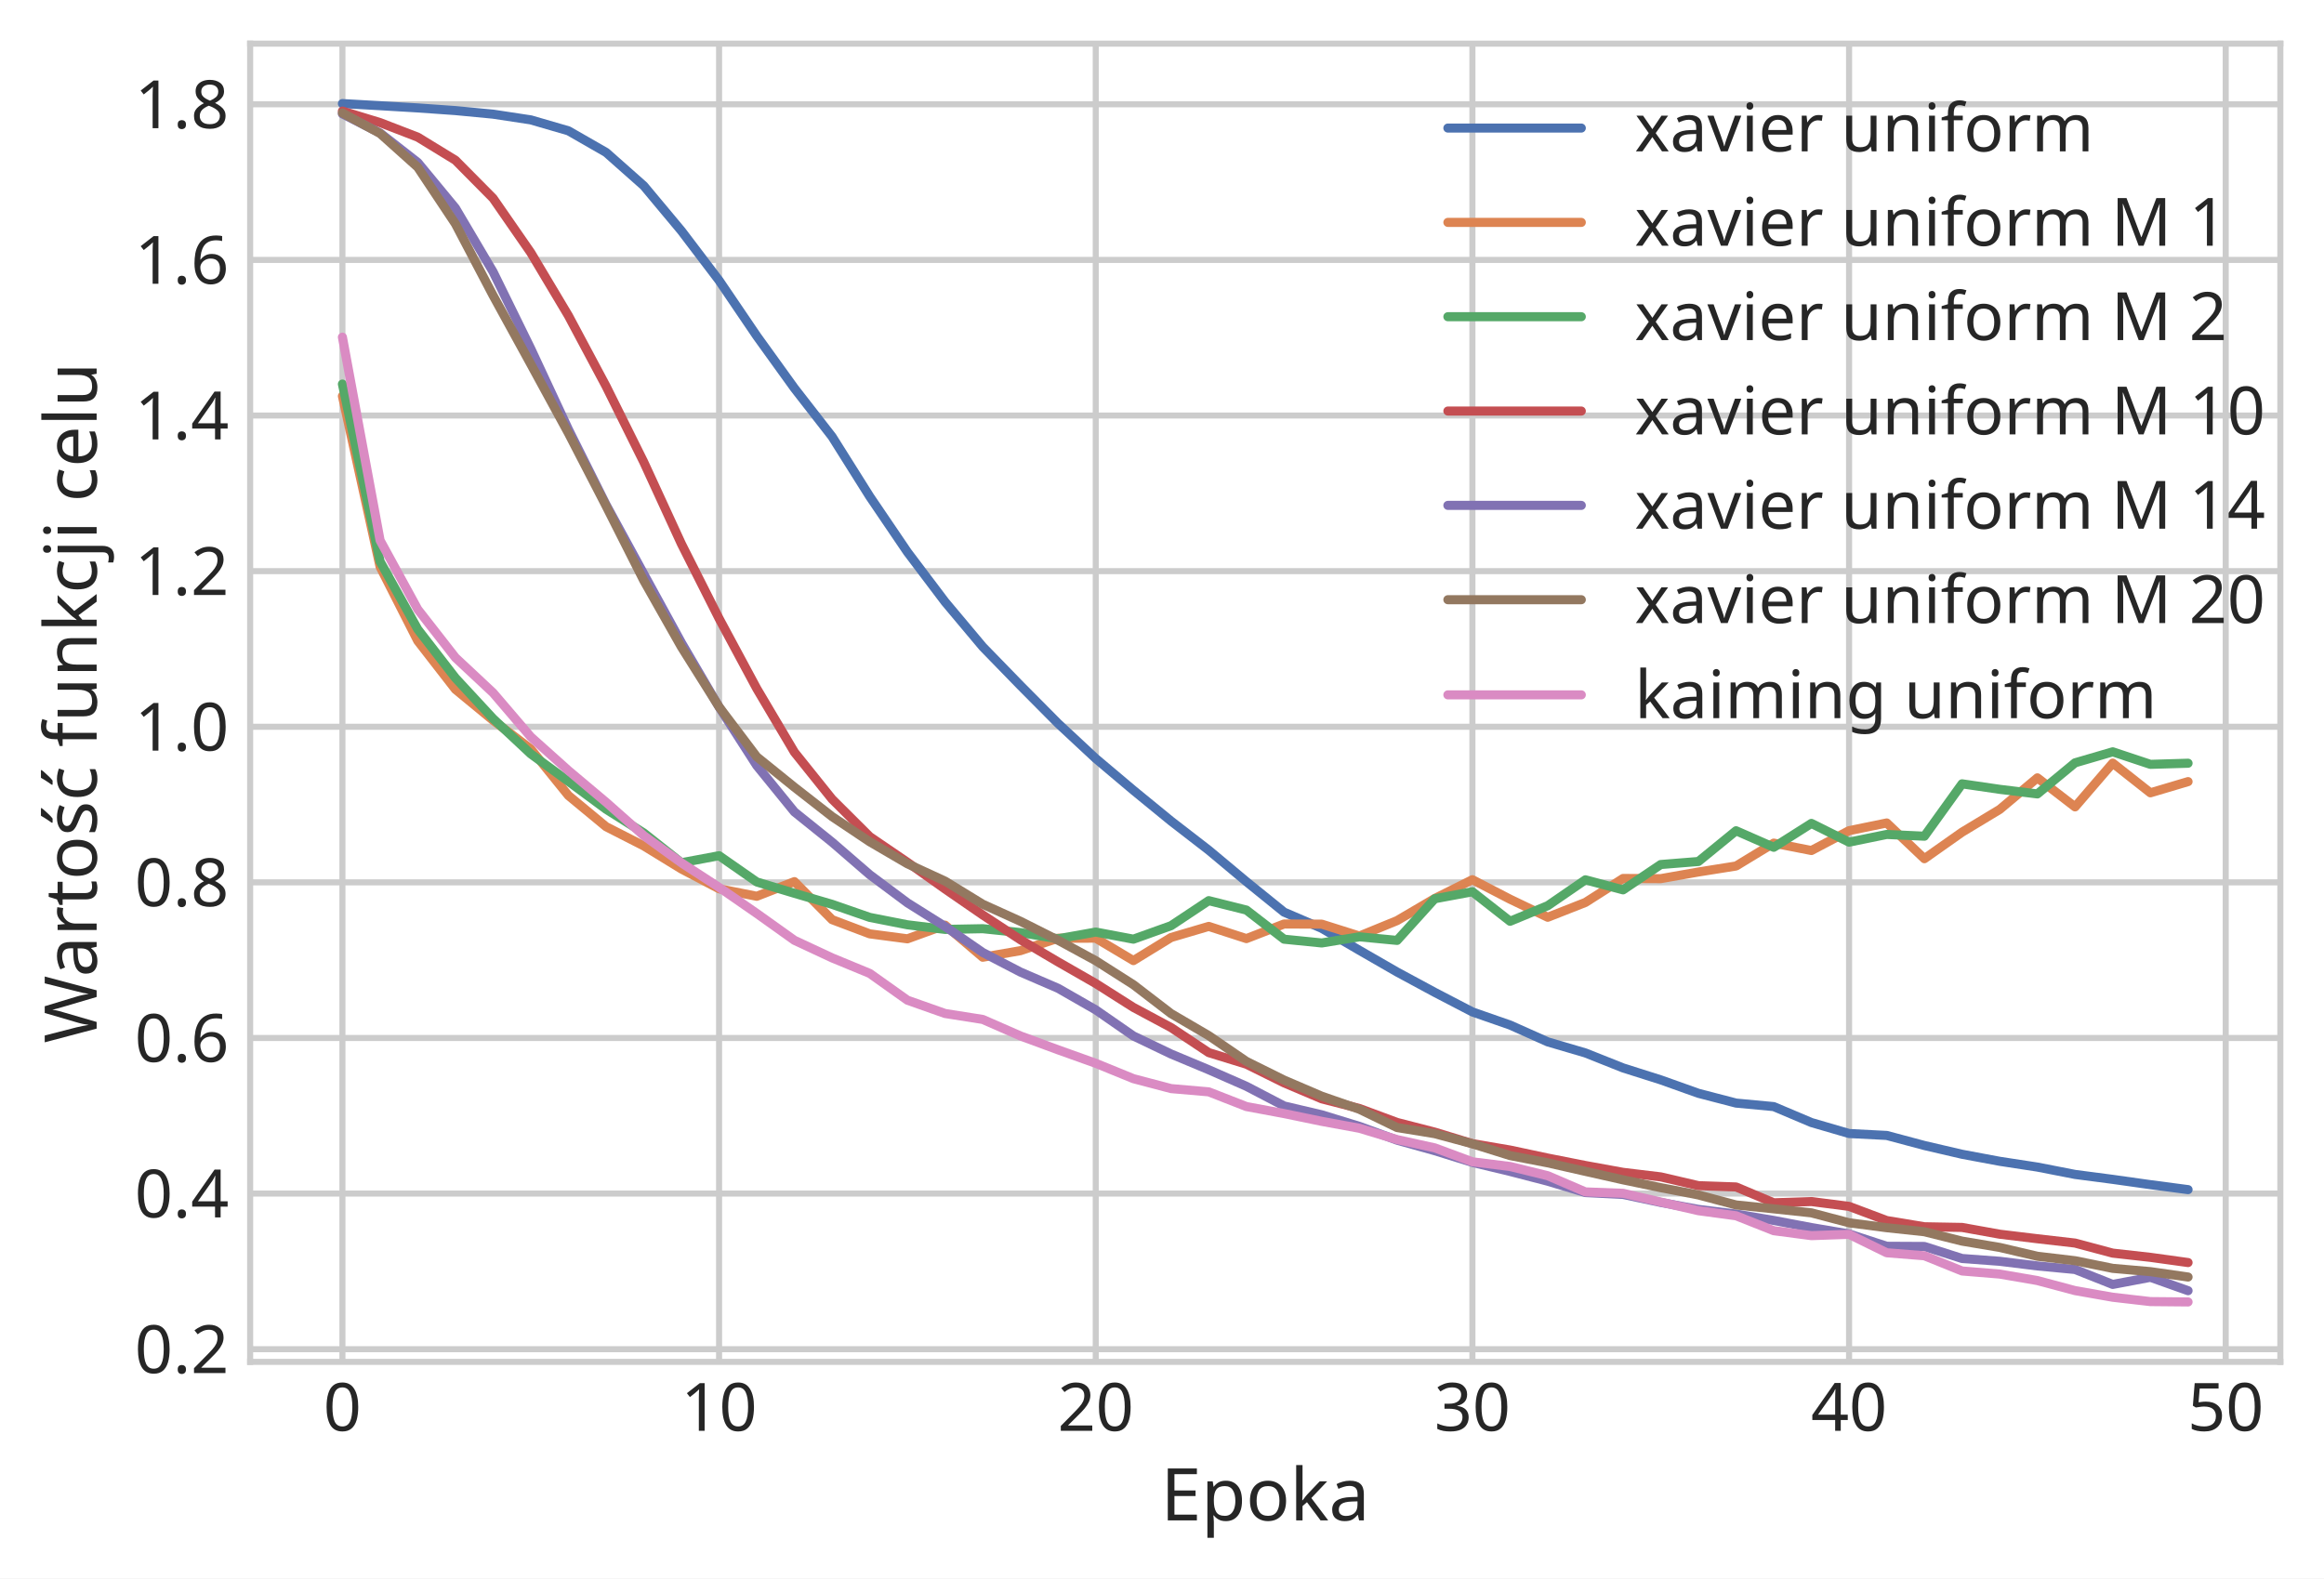
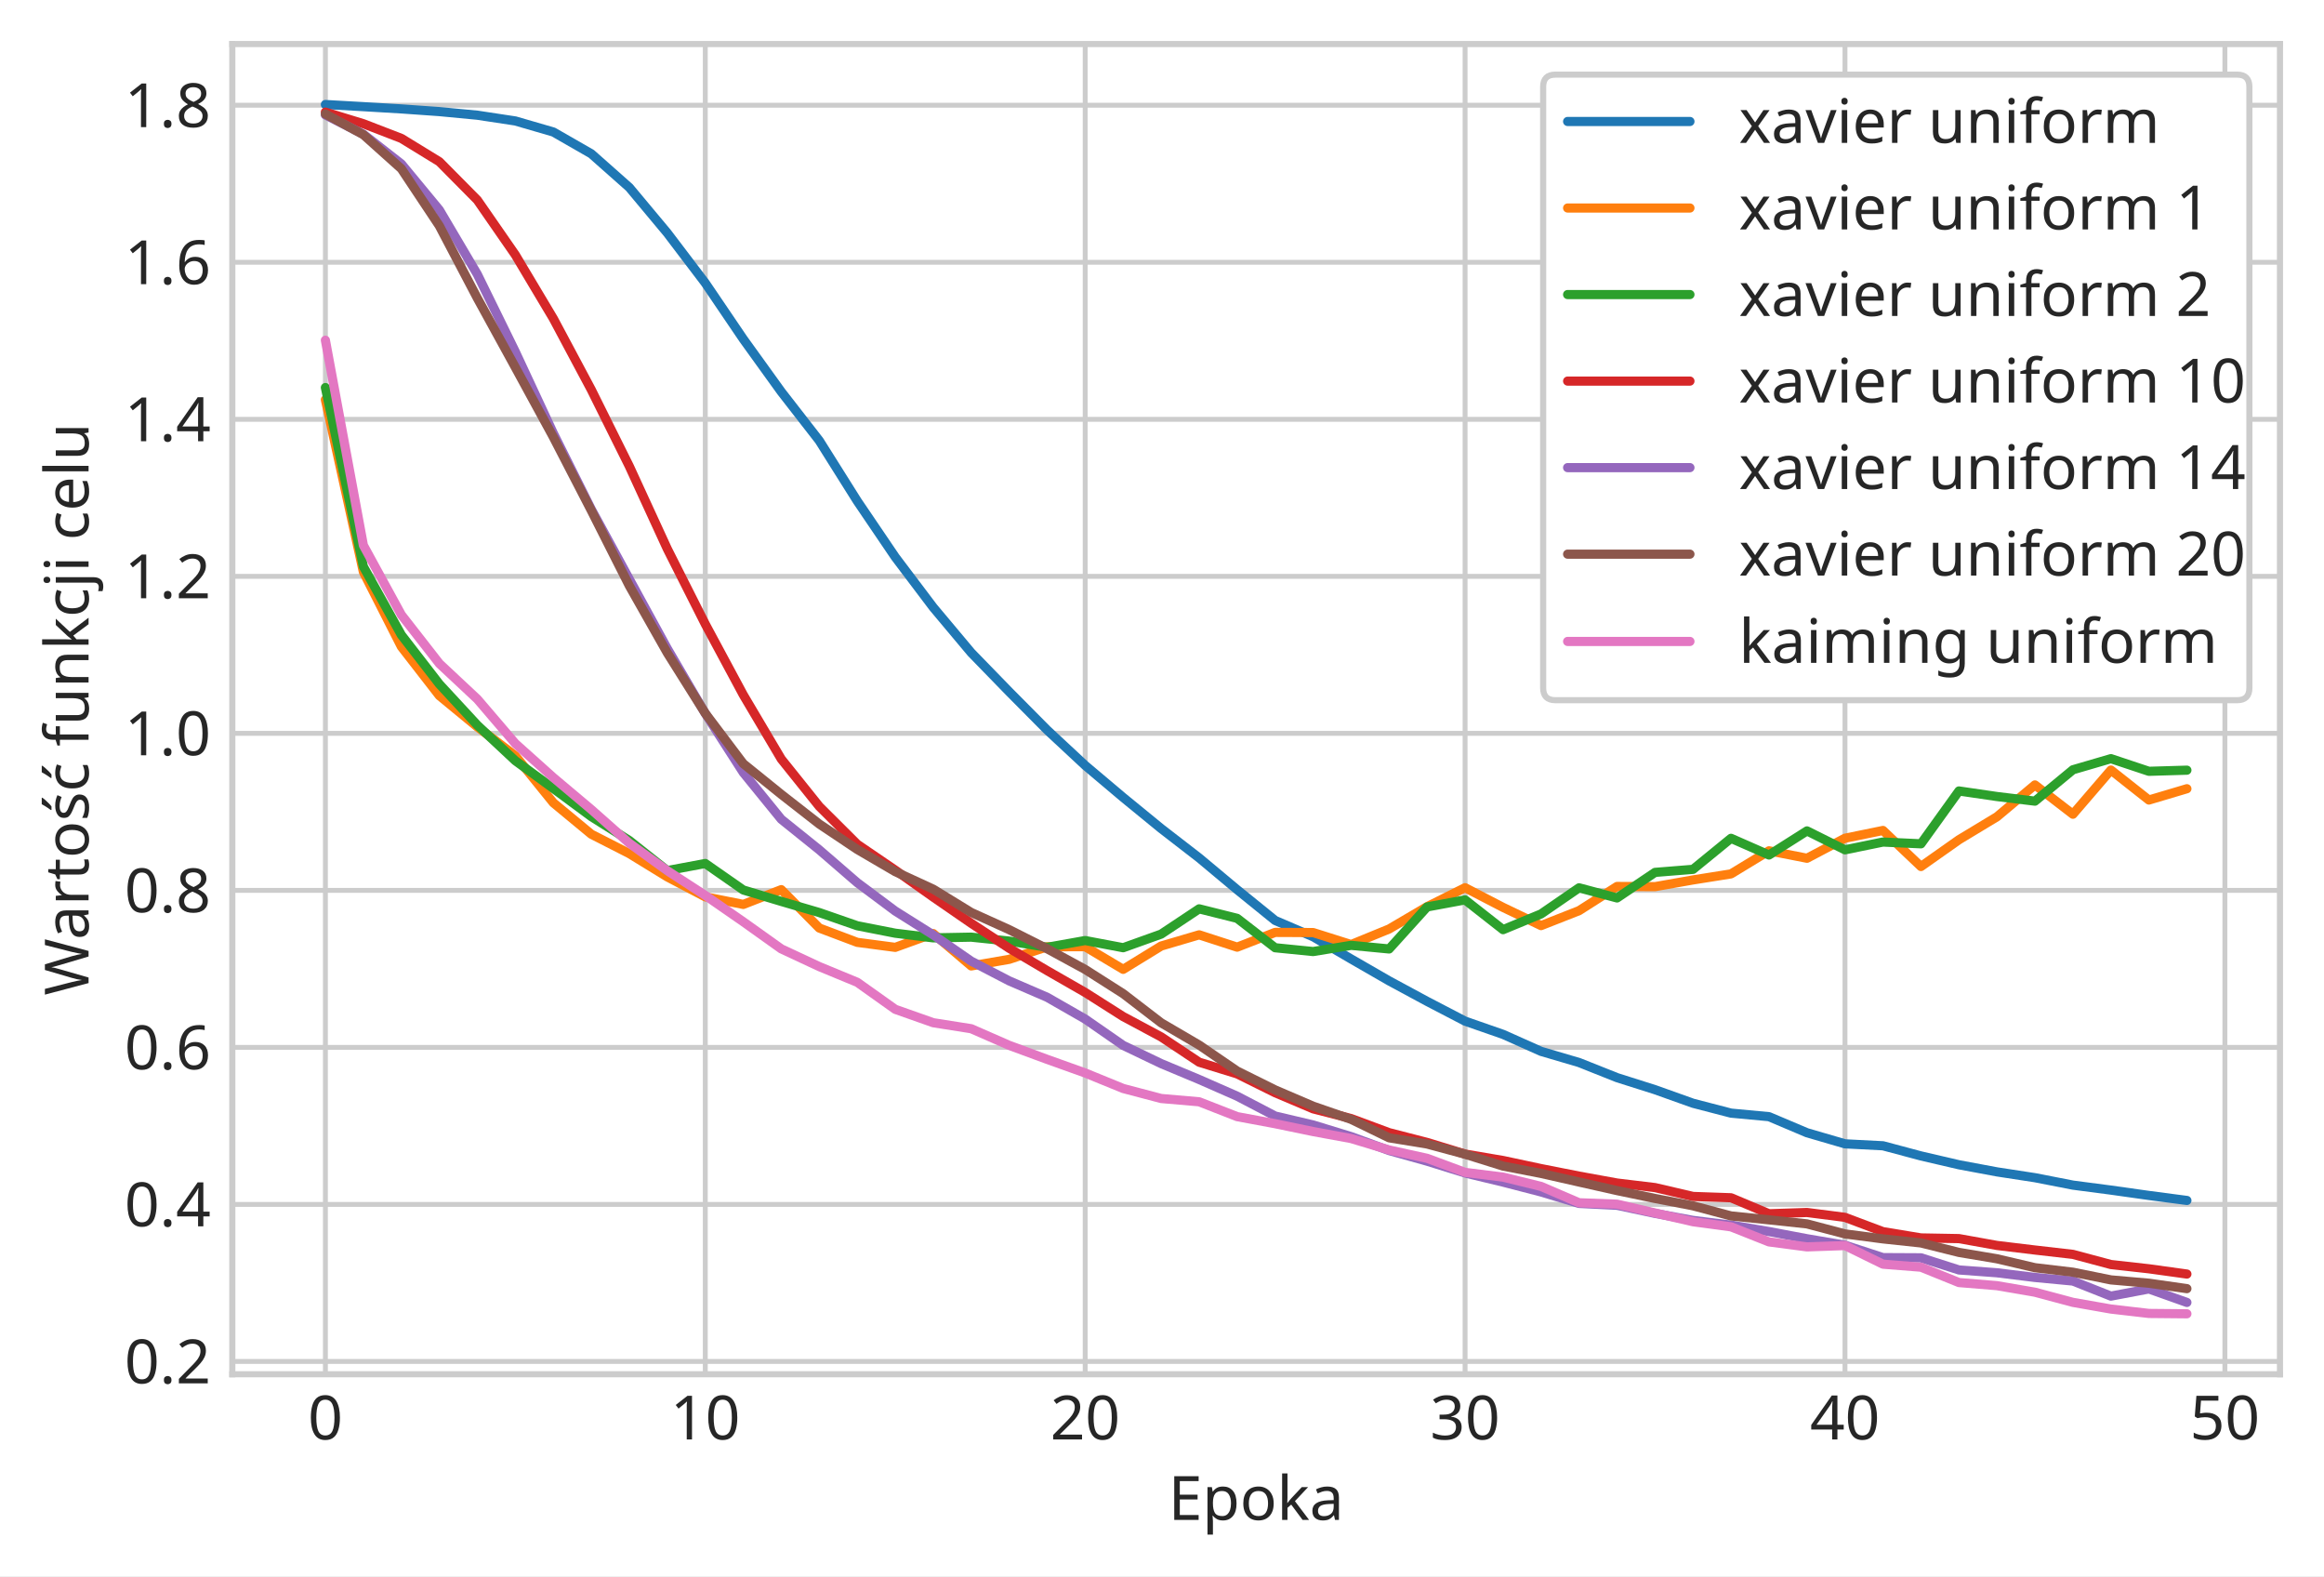
- <svg xmlns="http://www.w3.org/2000/svg" width="383.251pt" height="260.374pt" viewBox="0 0 383.251 260.374" version="1.1">
+ <svg xmlns="http://www.w3.org/2000/svg" width="379.984pt" height="257.631pt" viewBox="0 0 379.984 257.631" version="1.1">
  <defs>
    <style type="text/css">*{stroke-linejoin: round; stroke-linecap: butt}</style>
  </defs>
  <g id="figure_1">
    <g id="patch_1">
-       <path d="M 0 260.374  L 383.251 260.374  L 383.251 0  L 0 0  z " style="fill: #ffffff" />
+       <path d="M 0 257.631  L 379.984 257.631  L 379.984 0  L 0 0  z " style="fill: #ffffff" />
    </g>
    <g id="axes_1">
      <g id="patch_2">
-         <path d="M 41.251 224.64  L 376.051 224.64  L 376.051 7.2  L 41.251 7.2  z " style="fill: #ffffff" />
+         <path d="M 37.984 224.64  L 372.784 224.64  L 372.784 7.2  L 37.984 7.2  z " style="fill: #ffffff" />
      </g>
      <g id="matplotlib.axis_1">
        <g id="xtick_1">
          <g id="line2d_1">
-             <path d="M 56.469 224.64  L 56.469 7.2  " clip-path="url(#pe5a64f4986)" style="fill: none; stroke: #cccccc; stroke-linecap: round" />
-           </g>
+             <path d="M 53.203 224.64  L 53.203 7.2  " clip-path="url(#p66dc51e130)" style="fill: none; stroke: #cccccc; stroke-width: 0.8; stroke-linecap: round" />
+           </g>
+           <g id="line2d_2" />
          <g id="text_1">
-             <text style="fill: #262626; font: 11px 'sans-serif'; text-anchor: middle" x="56.469" y="236.014" transform="rotate(-0, 56.46943, 236.0136)">0</text>
+             <text style="fill: #262626; font: 10px 'sans-serif'; text-anchor: middle" x="53.203" y="235.298" transform="rotate(-0, 53.20256, 235.2978)">0</text>
          </g>
        </g>
        <g id="xtick_2">
-           <g id="line2d_2">
-             <path d="M 118.584 224.64  L 118.584 7.2  " clip-path="url(#pe5a64f4986)" style="fill: none; stroke: #cccccc; stroke-linecap: round" />
-           </g>
+           <g id="line2d_3">
+             <path d="M 115.318 224.64  L 115.318 7.2  " clip-path="url(#p66dc51e130)" style="fill: none; stroke: #cccccc; stroke-width: 0.8; stroke-linecap: round" />
+           </g>
+           <g id="line2d_4" />
          <g id="text_2">
-             <text style="fill: #262626; font: 11px 'sans-serif'; text-anchor: middle" x="118.584" y="236.014" transform="rotate(-0, 118.5845, 236.0136)">10</text>
+             <text style="fill: #262626; font: 10px 'sans-serif'; text-anchor: middle" x="115.318" y="235.298" transform="rotate(-0, 115.3176, 235.2978)">10</text>
          </g>
        </g>
        <g id="xtick_3">
-           <g id="line2d_3">
-             <path d="M 180.699 224.64  L 180.699 7.2  " clip-path="url(#pe5a64f4986)" style="fill: none; stroke: #cccccc; stroke-linecap: round" />
-           </g>
+           <g id="line2d_5">
+             <path d="M 177.433 224.64  L 177.433 7.2  " clip-path="url(#p66dc51e130)" style="fill: none; stroke: #cccccc; stroke-width: 0.8; stroke-linecap: round" />
+           </g>
+           <g id="line2d_6" />
          <g id="text_3">
-             <text style="fill: #262626; font: 11px 'sans-serif'; text-anchor: middle" x="180.699" y="236.014" transform="rotate(-0, 180.6995, 236.0136)">20</text>
+             <text style="fill: #262626; font: 10px 'sans-serif'; text-anchor: middle" x="177.433" y="235.298" transform="rotate(-0, 177.4326, 235.2978)">20</text>
          </g>
        </g>
        <g id="xtick_4">
-           <g id="line2d_4">
-             <path d="M 242.815 224.64  L 242.815 7.2  " clip-path="url(#pe5a64f4986)" style="fill: none; stroke: #cccccc; stroke-linecap: round" />
-           </g>
+           <g id="line2d_7">
+             <path d="M 239.548 224.64  L 239.548 7.2  " clip-path="url(#p66dc51e130)" style="fill: none; stroke: #cccccc; stroke-width: 0.8; stroke-linecap: round" />
+           </g>
+           <g id="line2d_8" />
          <g id="text_4">
-             <text style="fill: #262626; font: 11px 'sans-serif'; text-anchor: middle" x="242.815" y="236.014" transform="rotate(-0, 242.8145, 236.0136)">30</text>
+             <text style="fill: #262626; font: 10px 'sans-serif'; text-anchor: middle" x="239.548" y="235.298" transform="rotate(-0, 239.5476, 235.2978)">30</text>
          </g>
        </g>
        <g id="xtick_5">
-           <g id="line2d_5">
-             <path d="M 304.93 224.64  L 304.93 7.2  " clip-path="url(#pe5a64f4986)" style="fill: none; stroke: #cccccc; stroke-linecap: round" />
-           </g>
+           <g id="line2d_9">
+             <path d="M 301.663 224.64  L 301.663 7.2  " clip-path="url(#p66dc51e130)" style="fill: none; stroke: #cccccc; stroke-width: 0.8; stroke-linecap: round" />
+           </g>
+           <g id="line2d_10" />
          <g id="text_5">
-             <text style="fill: #262626; font: 11px 'sans-serif'; text-anchor: middle" x="304.93" y="236.014" transform="rotate(-0, 304.9295, 236.0136)">40</text>
+             <text style="fill: #262626; font: 10px 'sans-serif'; text-anchor: middle" x="301.663" y="235.298" transform="rotate(-0, 301.6627, 235.2978)">40</text>
          </g>
        </g>
        <g id="xtick_6">
-           <g id="line2d_6">
-             <path d="M 367.045 224.64  L 367.045 7.2  " clip-path="url(#pe5a64f4986)" style="fill: none; stroke: #cccccc; stroke-linecap: round" />
-           </g>
+           <g id="line2d_11">
+             <path d="M 363.778 224.64  L 363.778 7.2  " clip-path="url(#p66dc51e130)" style="fill: none; stroke: #cccccc; stroke-width: 0.8; stroke-linecap: round" />
+           </g>
+           <g id="line2d_12" />
          <g id="text_6">
-             <text style="fill: #262626; font: 11px 'sans-serif'; text-anchor: middle" x="367.045" y="236.014" transform="rotate(-0, 367.0446, 236.0136)">50</text>
+             <text style="fill: #262626; font: 10px 'sans-serif'; text-anchor: middle" x="363.778" y="235.298" transform="rotate(-0, 363.7777, 235.2978)">50</text>
          </g>
        </g>
        <g id="text_7">
-           <text style="fill: #262626; font: 12px 'sans-serif'; text-anchor: middle" x="208.651" y="250.789" transform="rotate(-0, 208.6513, 250.7892)">Epoka</text>
+           <text style="fill: #262626; font: 10px 'sans-serif'; text-anchor: middle" x="205.384" y="248.443" transform="rotate(-0, 205.3844, 248.4431)">Epoka</text>
        </g>
      </g>
      <g id="matplotlib.axis_2">
        <g id="ytick_1">
-           <g id="line2d_7">
-             <path d="M 41.251 222.549  L 376.051 222.549  " clip-path="url(#pe5a64f4986)" style="fill: none; stroke: #cccccc; stroke-linecap: round" />
-           </g>
+           <g id="line2d_13">
+             <path d="M 37.984 222.549  L 372.784 222.549  " clip-path="url(#p66dc51e130)" style="fill: none; stroke: #cccccc; stroke-width: 0.8; stroke-linecap: round" />
+           </g>
+           <g id="line2d_14" />
          <g id="text_8">
-             <text style="fill: #262626; font: 11px 'sans-serif'; text-anchor: end" x="37.751" y="226.486" transform="rotate(-0, 37.75125, 226.4859)">0.2</text>
+             <text style="fill: #262626; font: 10px 'sans-serif'; text-anchor: end" x="34.484" y="226.128" transform="rotate(-0, 34.48438, 226.128)">0.2</text>
          </g>
        </g>
        <g id="ytick_2">
-           <g id="line2d_8">
-             <path d="M 41.251 196.881  L 376.051 196.881  " clip-path="url(#pe5a64f4986)" style="fill: none; stroke: #cccccc; stroke-linecap: round" />
-           </g>
+           <g id="line2d_15">
+             <path d="M 37.984 196.881  L 372.784 196.881  " clip-path="url(#p66dc51e130)" style="fill: none; stroke: #cccccc; stroke-width: 0.8; stroke-linecap: round" />
+           </g>
+           <g id="line2d_16" />
          <g id="text_9">
-             <text style="fill: #262626; font: 11px 'sans-serif'; text-anchor: end" x="37.751" y="200.818" transform="rotate(-0, 37.75125, 200.8177)">0.4</text>
+             <text style="fill: #262626; font: 10px 'sans-serif'; text-anchor: end" x="34.484" y="200.46" transform="rotate(-0, 34.48438, 200.4599)">0.4</text>
          </g>
        </g>
        <g id="ytick_3">
-           <g id="line2d_9">
-             <path d="M 41.251 171.213  L 376.051 171.213  " clip-path="url(#pe5a64f4986)" style="fill: none; stroke: #cccccc; stroke-linecap: round" />
-           </g>
+           <g id="line2d_17">
+             <path d="M 37.984 171.213  L 372.784 171.213  " clip-path="url(#p66dc51e130)" style="fill: none; stroke: #cccccc; stroke-width: 0.8; stroke-linecap: round" />
+           </g>
+           <g id="line2d_18" />
          <g id="text_10">
-             <text style="fill: #262626; font: 11px 'sans-serif'; text-anchor: end" x="37.751" y="175.15" transform="rotate(-0, 37.75125, 175.1496)">0.6</text>
+             <text style="fill: #262626; font: 10px 'sans-serif'; text-anchor: end" x="34.484" y="174.792" transform="rotate(-0, 34.48438, 174.7917)">0.6</text>
          </g>
        </g>
        <g id="ytick_4">
-           <g id="line2d_10">
-             <path d="M 41.251 145.545  L 376.051 145.545  " clip-path="url(#pe5a64f4986)" style="fill: none; stroke: #cccccc; stroke-linecap: round" />
-           </g>
+           <g id="line2d_19">
+             <path d="M 37.984 145.545  L 372.784 145.545  " clip-path="url(#p66dc51e130)" style="fill: none; stroke: #cccccc; stroke-width: 0.8; stroke-linecap: round" />
+           </g>
+           <g id="line2d_20" />
          <g id="text_11">
-             <text style="fill: #262626; font: 11px 'sans-serif'; text-anchor: end" x="37.751" y="149.481" transform="rotate(-0, 37.75125, 149.4815)">0.8</text>
+             <text style="fill: #262626; font: 10px 'sans-serif'; text-anchor: end" x="34.484" y="149.124" transform="rotate(-0, 34.48438, 149.1236)">0.8</text>
          </g>
        </g>
        <g id="ytick_5">
-           <g id="line2d_11">
-             <path d="M 41.251 119.877  L 376.051 119.877  " clip-path="url(#pe5a64f4986)" style="fill: none; stroke: #cccccc; stroke-linecap: round" />
-           </g>
+           <g id="line2d_21">
+             <path d="M 37.984 119.877  L 372.784 119.877  " clip-path="url(#p66dc51e130)" style="fill: none; stroke: #cccccc; stroke-width: 0.8; stroke-linecap: round" />
+           </g>
+           <g id="line2d_22" />
          <g id="text_12">
-             <text style="fill: #262626; font: 11px 'sans-serif'; text-anchor: end" x="37.751" y="123.813" transform="rotate(-0, 37.75125, 123.8134)">1.0</text>
+             <text style="fill: #262626; font: 10px 'sans-serif'; text-anchor: end" x="34.484" y="123.455" transform="rotate(-0, 34.48438, 123.4555)">1.0</text>
          </g>
        </g>
        <g id="ytick_6">
-           <g id="line2d_12">
-             <path d="M 41.251 94.208  L 376.051 94.208  " clip-path="url(#pe5a64f4986)" style="fill: none; stroke: #cccccc; stroke-linecap: round" />
-           </g>
+           <g id="line2d_23">
+             <path d="M 37.984 94.208  L 372.784 94.208  " clip-path="url(#p66dc51e130)" style="fill: none; stroke: #cccccc; stroke-width: 0.8; stroke-linecap: round" />
+           </g>
+           <g id="line2d_24" />
          <g id="text_13">
-             <text style="fill: #262626; font: 11px 'sans-serif'; text-anchor: end" x="37.751" y="98.145" transform="rotate(-0, 37.75125, 98.14523)">1.2</text>
+             <text style="fill: #262626; font: 10px 'sans-serif'; text-anchor: end" x="34.484" y="97.787" transform="rotate(-0, 34.48438, 97.78734)">1.2</text>
          </g>
        </g>
        <g id="ytick_7">
-           <g id="line2d_13">
-             <path d="M 41.251 68.54  L 376.051 68.54  " clip-path="url(#pe5a64f4986)" style="fill: none; stroke: #cccccc; stroke-linecap: round" />
-           </g>
+           <g id="line2d_25">
+             <path d="M 37.984 68.54  L 372.784 68.54  " clip-path="url(#p66dc51e130)" style="fill: none; stroke: #cccccc; stroke-width: 0.8; stroke-linecap: round" />
+           </g>
+           <g id="line2d_26" />
          <g id="text_14">
-             <text style="fill: #262626; font: 11px 'sans-serif'; text-anchor: end" x="37.751" y="72.477" transform="rotate(-0, 37.75125, 72.4771)">1.4</text>
+             <text style="fill: #262626; font: 10px 'sans-serif'; text-anchor: end" x="34.484" y="72.119" transform="rotate(-0, 34.48438, 72.11921)">1.4</text>
          </g>
        </g>
        <g id="ytick_8">
-           <g id="line2d_14">
-             <path d="M 41.251 42.872  L 376.051 42.872  " clip-path="url(#pe5a64f4986)" style="fill: none; stroke: #cccccc; stroke-linecap: round" />
-           </g>
+           <g id="line2d_27">
+             <path d="M 37.984 42.872  L 372.784 42.872  " clip-path="url(#p66dc51e130)" style="fill: none; stroke: #cccccc; stroke-width: 0.8; stroke-linecap: round" />
+           </g>
+           <g id="line2d_28" />
          <g id="text_15">
-             <text style="fill: #262626; font: 11px 'sans-serif'; text-anchor: end" x="37.751" y="46.809" transform="rotate(-0, 37.75125, 46.80897)">1.6</text>
+             <text style="fill: #262626; font: 10px 'sans-serif'; text-anchor: end" x="34.484" y="46.451" transform="rotate(-0, 34.48438, 46.45108)">1.6</text>
          </g>
        </g>
        <g id="ytick_9">
-           <g id="line2d_15">
-             <path d="M 41.251 17.204  L 376.051 17.204  " clip-path="url(#pe5a64f4986)" style="fill: none; stroke: #cccccc; stroke-linecap: round" />
-           </g>
+           <g id="line2d_29">
+             <path d="M 37.984 17.204  L 372.784 17.204  " clip-path="url(#p66dc51e130)" style="fill: none; stroke: #cccccc; stroke-width: 0.8; stroke-linecap: round" />
+           </g>
+           <g id="line2d_30" />
          <g id="text_16">
-             <text style="fill: #262626; font: 11px 'sans-serif'; text-anchor: end" x="37.751" y="21.141" transform="rotate(-0, 37.75125, 21.14085)">1.8</text>
+             <text style="fill: #262626; font: 10px 'sans-serif'; text-anchor: end" x="34.484" y="20.783" transform="rotate(-0, 34.48438, 20.78296)">1.8</text>
          </g>
        </g>
        <g id="text_17">
-           <text style="fill: #262626; font: 12px 'sans-serif'; text-anchor: middle" x="15.936" y="115.92" transform="rotate(-90, 15.93562, 115.92)">Wartość funkcji celu</text>
-         </g>
-       </g>
-       <g id="line2d_16">
-         <path d="M 56.469 17.084  L 62.681 17.434  L 68.892 17.802  L 75.104 18.239  L 81.315 18.831  L 87.527 19.773  L 93.738 21.578  L 99.95 25.141  L 106.161 30.643  L 112.373 38.083  L 118.584 46.264  L 124.796 55.418  L 131.007 64.037  L 137.219 72.023  L 143.43 81.899  L 149.642 91.056  L 155.853 99.28  L 162.065 106.687  L 168.276 113.076  L 174.488 119.337  L 180.699 125.119  L 186.911 130.357  L 193.122 135.438  L 199.334 140.241  L 205.545 145.431  L 211.757 150.461  L 217.969 153.127  L 224.18 156.758  L 230.392 160.335  L 236.603 163.688  L 242.815 166.92  L 249.026 169.083  L 255.238 171.858  L 261.449 173.684  L 267.661 176.156  L 273.872 178.125  L 280.084 180.342  L 286.295 181.955  L 292.507 182.534  L 298.718 185.163  L 304.93 186.974  L 311.141 187.292  L 317.353 188.952  L 323.564 190.397  L 329.776 191.558  L 335.987 192.51  L 342.199 193.724  L 348.41 194.537  L 354.622 195.412  L 360.833 196.23  " clip-path="url(#pe5a64f4986)" style="fill: none; stroke: #4c72b0; stroke-width: 1.5; stroke-linecap: round" />
-       </g>
-       <g id="line2d_17">
-         <path d="M 56.469 65.334  L 62.681 93.494  L 68.892 105.708  L 75.104 113.71  L 81.315 118.822  L 87.527 123.543  L 93.738 131.223  L 99.95 136.362  L 106.161 139.53  L 112.373 143.339  L 118.584 146.601  L 124.796 147.84  L 131.007 145.425  L 137.219 151.696  L 143.43 154.039  L 149.642 154.859  L 155.853 152.605  L 162.065 157.895  L 168.276 156.814  L 174.488 154.758  L 180.699 154.752  L 186.911 158.452  L 193.122 154.641  L 199.334 152.81  L 205.545 154.824  L 211.757 152.412  L 217.969 152.439  L 224.18 154.399  L 230.392 151.855  L 236.603 148.208  L 242.815 145.106  L 249.026 148.325  L 255.238 151.302  L 261.449 148.859  L 267.661 144.903  L 273.872 144.935  L 280.084 143.836  L 286.295 142.847  L 292.507 139.074  L 298.718 140.293  L 304.93 137.019  L 311.141 135.749  L 317.353 141.644  L 323.564 137.266  L 329.776 133.514  L 335.987 128.307  L 342.199 133.095  L 348.41 125.875  L 354.622 130.775  L 360.833 128.928  " clip-path="url(#pe5a64f4986)" style="fill: none; stroke: #dd8452; stroke-width: 1.5; stroke-linecap: round" />
-       </g>
-       <g id="line2d_18">
-         <path d="M 56.469 63.352  L 62.681 92.616  L 68.892 103.798  L 75.104 111.827  L 81.315 118.54  L 87.527 124.348  L 93.738 128.889  L 99.95 133.483  L 106.161 137.394  L 112.373 142.31  L 118.584 141.148  L 124.796 145.478  L 131.007 147.349  L 137.219 149.168  L 143.43 151.325  L 149.642 152.544  L 155.853 153.305  L 162.065 153.19  L 168.276 153.833  L 174.488 154.852  L 180.699 153.743  L 186.911 154.917  L 193.122 152.69  L 199.334 148.561  L 205.545 150.115  L 211.757 154.921  L 217.969 155.543  L 224.18 154.527  L 230.392 155.12  L 236.603 148.25  L 242.815 147.097  L 249.026 151.965  L 255.238 149.394  L 261.449 145.124  L 267.661 146.782  L 273.872 142.603  L 280.084 142.104  L 286.295 137.033  L 292.507 139.76  L 298.718 135.822  L 304.93 138.914  L 311.141 137.643  L 317.353 137.932  L 323.564 129.294  L 329.776 130.202  L 335.987 130.958  L 342.199 125.828  L 348.41 124.012  L 354.622 126.08  L 360.833 125.895  " clip-path="url(#pe5a64f4986)" style="fill: none; stroke: #55a868; stroke-width: 1.5; stroke-linecap: round" />
-       </g>
-       <g id="line2d_19">
-         <path d="M 56.469 18.324  L 62.681 20.225  L 68.892 22.624  L 75.104 26.43  L 81.315 32.703  L 87.527 41.666  L 93.738 52.074  L 99.95 63.715  L 106.161 76.214  L 112.373 89.717  L 118.584 102.022  L 124.796 113.579  L 131.007 124.072  L 137.219 131.818  L 143.43 138.004  L 149.642 142.235  L 155.853 146.643  L 162.065 150.926  L 168.276 155.008  L 174.488 158.669  L 180.699 162.231  L 186.911 166.173  L 193.122 169.497  L 199.334 173.63  L 205.545 175.542  L 211.757 178.618  L 217.969 181.251  L 224.18 182.845  L 230.392 185.148  L 236.603 186.746  L 242.815 188.645  L 249.026 189.7  L 255.238 191.023  L 261.449 192.25  L 267.661 193.381  L 273.872 194.128  L 280.084 195.574  L 286.295 195.789  L 292.507 198.403  L 298.718 198.195  L 304.93 198.993  L 311.141 201.33  L 317.353 202.354  L 323.564 202.466  L 329.776 203.583  L 335.987 204.332  L 342.199 205.044  L 348.41 206.704  L 354.622 207.4  L 360.833 208.259  " clip-path="url(#pe5a64f4986)" style="fill: none; stroke: #c44e52; stroke-width: 1.5; stroke-linecap: round" />
-       </g>
-       <g id="line2d_20">
-         <path d="M 56.469 18.784  L 62.681 21.943  L 68.892 26.8  L 75.104 34.324  L 81.315 44.84  L 87.527 57.507  L 93.738 70.829  L 99.95 83.264  L 106.161 94.667  L 112.373 106.021  L 118.584 116.621  L 124.796 126.282  L 131.007 133.92  L 137.219 138.914  L 143.43 144.284  L 149.642 148.922  L 155.853 152.825  L 162.065 157.116  L 168.276 160.34  L 174.488 163.022  L 180.699 166.578  L 186.911 170.885  L 193.122 173.86  L 199.334 176.457  L 205.545 179.187  L 211.757 182.429  L 217.969 183.89  L 224.18 185.794  L 230.392 188.071  L 236.603 189.809  L 242.815 191.737  L 249.026 193.231  L 255.238 194.842  L 261.449 196.713  L 267.661 197.02  L 273.872 198.343  L 280.084 199.489  L 286.295 200.264  L 292.507 201.313  L 298.718 202.487  L 304.93 203.544  L 311.141 205.573  L 317.353 205.606  L 323.564 207.59  L 329.776 208.051  L 335.987 208.816  L 342.199 209.403  L 348.41 211.867  L 354.622 210.693  L 360.833 212.9  " clip-path="url(#pe5a64f4986)" style="fill: none; stroke: #8172b3; stroke-width: 1.5; stroke-linecap: round" />
-       </g>
-       <g id="line2d_21">
-         <path d="M 56.469 18.643  L 62.681 22.018  L 68.892 27.586  L 75.104 36.921  L 81.315 48.739  L 87.527 60.051  L 93.738 71.446  L 99.95 83.455  L 106.161 95.747  L 112.373 106.718  L 118.584 116.603  L 124.796 124.832  L 131.007 129.849  L 137.219 134.698  L 143.43 138.853  L 149.642 142.482  L 155.853 145.345  L 162.065 149.156  L 168.276 151.967  L 174.488 155.095  L 180.699 158.471  L 186.911 162.428  L 193.122 167.196  L 199.334 170.83  L 205.545 175.079  L 211.757 178.159  L 217.969 180.821  L 224.18 182.973  L 230.392 185.989  L 236.603 187.002  L 242.815 188.673  L 249.026 190.611  L 255.238 191.812  L 261.449 193.219  L 267.661 194.617  L 273.872 195.908  L 280.084 197.106  L 286.295 198.76  L 292.507 199.399  L 298.718 200.06  L 304.93 201.699  L 311.141 202.512  L 317.353 203.175  L 323.564 204.723  L 329.776 205.765  L 335.987 207.222  L 342.199 207.958  L 348.41 209.216  L 354.622 209.758  L 360.833 210.645  " clip-path="url(#pe5a64f4986)" style="fill: none; stroke: #937860; stroke-width: 1.5; stroke-linecap: round" />
-       </g>
-       <g id="line2d_22">
-         <path d="M 56.469 55.614  L 62.681 89.138  L 68.892 100.51  L 75.104 108.469  L 81.315 114.279  L 87.527 121.542  L 93.738 127.106  L 99.95 132.331  L 106.161 137.834  L 112.373 142.332  L 118.584 146.371  L 124.796 150.673  L 131.007 155.106  L 137.219 158.002  L 143.43 160.568  L 149.642 164.985  L 155.853 167.177  L 162.065 168.158  L 168.276 170.879  L 174.488 173.17  L 180.699 175.393  L 186.911 177.928  L 193.122 179.565  L 199.334 180.101  L 205.545 182.527  L 211.757 183.685  L 217.969 184.969  L 224.18 186.11  L 230.392 187.98  L 236.603 189.342  L 242.815 191.644  L 249.026 192.415  L 255.238 193.936  L 261.449 196.606  L 267.661 196.839  L 273.872 198.276  L 280.084 199.707  L 286.295 200.543  L 292.507 203.004  L 298.718 203.819  L 304.93 203.602  L 311.141 206.646  L 317.353 207.139  L 323.564 209.649  L 329.776 210.159  L 335.987 211.228  L 342.199 212.887  L 348.41 213.981  L 354.622 214.698  L 360.833 214.756  " clip-path="url(#pe5a64f4986)" style="fill: none; stroke: #da8bc3; stroke-width: 1.5; stroke-linecap: round" />
+           <text style="fill: #262626; font: 10px 'sans-serif'; text-anchor: middle" x="14.48" y="115.92" transform="rotate(-90, 14.47969, 115.92)">Wartość funkcji celu</text>
+         </g>
+       </g>
+       <g id="line2d_31">
+         <path d="M 53.203 17.084  L 59.414 17.434  L 65.626 17.802  L 71.837 18.239  L 78.049 18.831  L 84.26 19.773  L 90.472 21.578  L 96.683 25.141  L 102.895 30.643  L 109.106 38.083  L 115.318 46.264  L 121.529 55.418  L 127.741 64.037  L 133.952 72.023  L 140.164 81.899  L 146.375 91.056  L 152.587 99.28  L 158.798 106.687  L 165.01 113.076  L 171.221 119.337  L 177.433 125.119  L 183.644 130.357  L 189.856 135.438  L 196.067 140.241  L 202.279 145.431  L 208.49 150.461  L 214.702 153.127  L 220.913 156.758  L 227.125 160.335  L 233.336 163.688  L 239.548 166.92  L 245.759 169.083  L 251.971 171.858  L 258.182 173.684  L 264.394 176.156  L 270.605 178.125  L 276.817 180.342  L 283.028 181.955  L 289.24 182.534  L 295.451 185.163  L 301.663 186.974  L 307.874 187.292  L 314.086 188.952  L 320.297 190.397  L 326.509 191.558  L 332.72 192.51  L 338.932 193.724  L 345.143 194.537  L 351.355 195.412  L 357.566 196.23  " clip-path="url(#p66dc51e130)" style="fill: none; stroke: #1f77b4; stroke-width: 1.5; stroke-linecap: round" />
+       </g>
+       <g id="line2d_32">
+         <path d="M 53.203 65.334  L 59.414 93.494  L 65.626 105.708  L 71.837 113.71  L 78.049 118.822  L 84.26 123.543  L 90.472 131.223  L 96.683 136.362  L 102.895 139.53  L 109.106 143.339  L 115.318 146.601  L 121.529 147.84  L 127.741 145.425  L 133.952 151.696  L 140.164 154.039  L 146.375 154.859  L 152.587 152.605  L 158.798 157.895  L 165.01 156.814  L 171.221 154.758  L 177.433 154.752  L 183.644 158.452  L 189.856 154.641  L 196.067 152.81  L 202.279 154.824  L 208.49 152.412  L 214.702 152.439  L 220.913 154.399  L 227.125 151.855  L 233.336 148.208  L 239.548 145.106  L 245.759 148.325  L 251.971 151.302  L 258.182 148.859  L 264.394 144.903  L 270.605 144.935  L 276.817 143.836  L 283.028 142.847  L 289.24 139.074  L 295.451 140.293  L 301.663 137.019  L 307.874 135.749  L 314.086 141.644  L 320.297 137.266  L 326.509 133.514  L 332.72 128.307  L 338.932 133.095  L 345.143 125.875  L 351.355 130.775  L 357.566 128.928  " clip-path="url(#p66dc51e130)" style="fill: none; stroke: #ff7f0e; stroke-width: 1.5; stroke-linecap: round" />
+       </g>
+       <g id="line2d_33">
+         <path d="M 53.203 63.352  L 59.414 92.616  L 65.626 103.798  L 71.837 111.827  L 78.049 118.54  L 84.26 124.348  L 90.472 128.889  L 96.683 133.483  L 102.895 137.394  L 109.106 142.31  L 115.318 141.148  L 121.529 145.478  L 127.741 147.349  L 133.952 149.168  L 140.164 151.325  L 146.375 152.544  L 152.587 153.305  L 158.798 153.19  L 165.01 153.833  L 171.221 154.852  L 177.433 153.743  L 183.644 154.917  L 189.856 152.69  L 196.067 148.561  L 202.279 150.115  L 208.49 154.921  L 214.702 155.543  L 220.913 154.527  L 227.125 155.12  L 233.336 148.25  L 239.548 147.097  L 245.759 151.965  L 251.971 149.394  L 258.182 145.124  L 264.394 146.782  L 270.605 142.603  L 276.817 142.104  L 283.028 137.033  L 289.24 139.76  L 295.451 135.822  L 301.663 138.914  L 307.874 137.643  L 314.086 137.932  L 320.297 129.294  L 326.509 130.202  L 332.72 130.958  L 338.932 125.828  L 345.143 124.012  L 351.355 126.08  L 357.566 125.895  " clip-path="url(#p66dc51e130)" style="fill: none; stroke: #2ca02c; stroke-width: 1.5; stroke-linecap: round" />
+       </g>
+       <g id="line2d_34">
+         <path d="M 53.203 18.324  L 59.414 20.225  L 65.626 22.624  L 71.837 26.43  L 78.049 32.703  L 84.26 41.666  L 90.472 52.074  L 96.683 63.715  L 102.895 76.214  L 109.106 89.717  L 115.318 102.022  L 121.529 113.579  L 127.741 124.072  L 133.952 131.818  L 140.164 138.004  L 146.375 142.235  L 152.587 146.643  L 158.798 150.926  L 165.01 155.008  L 171.221 158.669  L 177.433 162.231  L 183.644 166.173  L 189.856 169.497  L 196.067 173.63  L 202.279 175.542  L 208.49 178.618  L 214.702 181.251  L 220.913 182.845  L 227.125 185.148  L 233.336 186.746  L 239.548 188.645  L 245.759 189.7  L 251.971 191.023  L 258.182 192.25  L 264.394 193.381  L 270.605 194.128  L 276.817 195.574  L 283.028 195.789  L 289.24 198.403  L 295.451 198.195  L 301.663 198.993  L 307.874 201.33  L 314.086 202.354  L 320.297 202.466  L 326.509 203.583  L 332.72 204.332  L 338.932 205.044  L 345.143 206.704  L 351.355 207.4  L 357.566 208.259  " clip-path="url(#p66dc51e130)" style="fill: none; stroke: #d62728; stroke-width: 1.5; stroke-linecap: round" />
+       </g>
+       <g id="line2d_35">
+         <path d="M 53.203 18.784  L 59.414 21.943  L 65.626 26.8  L 71.837 34.324  L 78.049 44.84  L 84.26 57.507  L 90.472 70.829  L 96.683 83.264  L 102.895 94.667  L 109.106 106.021  L 115.318 116.621  L 121.529 126.282  L 127.741 133.92  L 133.952 138.914  L 140.164 144.284  L 146.375 148.922  L 152.587 152.825  L 158.798 157.116  L 165.01 160.34  L 171.221 163.022  L 177.433 166.578  L 183.644 170.885  L 189.856 173.86  L 196.067 176.457  L 202.279 179.187  L 208.49 182.429  L 214.702 183.89  L 220.913 185.794  L 227.125 188.071  L 233.336 189.809  L 239.548 191.737  L 245.759 193.231  L 251.971 194.842  L 258.182 196.713  L 264.394 197.02  L 270.605 198.343  L 276.817 199.489  L 283.028 200.264  L 289.24 201.313  L 295.451 202.487  L 301.663 203.544  L 307.874 205.573  L 314.086 205.606  L 320.297 207.59  L 326.509 208.051  L 332.72 208.816  L 338.932 209.403  L 345.143 211.867  L 351.355 210.693  L 357.566 212.9  " clip-path="url(#p66dc51e130)" style="fill: none; stroke: #9467bd; stroke-width: 1.5; stroke-linecap: round" />
+       </g>
+       <g id="line2d_36">
+         <path d="M 53.203 18.643  L 59.414 22.018  L 65.626 27.586  L 71.837 36.921  L 78.049 48.739  L 84.26 60.051  L 90.472 71.446  L 96.683 83.455  L 102.895 95.747  L 109.106 106.718  L 115.318 116.603  L 121.529 124.832  L 127.741 129.849  L 133.952 134.698  L 140.164 138.853  L 146.375 142.482  L 152.587 145.345  L 158.798 149.156  L 165.01 151.967  L 171.221 155.095  L 177.433 158.471  L 183.644 162.428  L 189.856 167.196  L 196.067 170.83  L 202.279 175.079  L 208.49 178.159  L 214.702 180.821  L 220.913 182.973  L 227.125 185.989  L 233.336 187.002  L 239.548 188.673  L 245.759 190.611  L 251.971 191.812  L 258.182 193.219  L 264.394 194.617  L 270.605 195.908  L 276.817 197.106  L 283.028 198.76  L 289.24 199.399  L 295.451 200.06  L 301.663 201.699  L 307.874 202.512  L 314.086 203.175  L 320.297 204.723  L 326.509 205.765  L 332.72 207.222  L 338.932 207.958  L 345.143 209.216  L 351.355 209.758  L 357.566 210.645  " clip-path="url(#p66dc51e130)" style="fill: none; stroke: #8c564b; stroke-width: 1.5; stroke-linecap: round" />
+       </g>
+       <g id="line2d_37">
+         <path d="M 53.203 55.614  L 59.414 89.138  L 65.626 100.51  L 71.837 108.469  L 78.049 114.279  L 84.26 121.542  L 90.472 127.106  L 96.683 132.331  L 102.895 137.834  L 109.106 142.332  L 115.318 146.371  L 121.529 150.673  L 127.741 155.106  L 133.952 158.002  L 140.164 160.568  L 146.375 164.985  L 152.587 167.177  L 158.798 168.158  L 165.01 170.879  L 171.221 173.17  L 177.433 175.393  L 183.644 177.928  L 189.856 179.565  L 196.067 180.101  L 202.279 182.527  L 208.49 183.685  L 214.702 184.969  L 220.913 186.11  L 227.125 187.98  L 233.336 189.342  L 239.548 191.644  L 245.759 192.415  L 251.971 193.936  L 258.182 196.606  L 264.394 196.839  L 270.605 198.276  L 276.817 199.707  L 283.028 200.543  L 289.24 203.004  L 295.451 203.819  L 301.663 203.602  L 307.874 206.646  L 314.086 207.139  L 320.297 209.649  L 326.509 210.159  L 332.72 211.228  L 338.932 212.887  L 345.143 213.981  L 351.355 214.698  L 357.566 214.756  " clip-path="url(#p66dc51e130)" style="fill: none; stroke: #e377c2; stroke-width: 1.5; stroke-linecap: round" />
      </g>
      <g id="patch_3">
-         <path d="M 41.251 224.64  L 41.251 7.2  " style="fill: none; stroke: #cccccc; stroke-linejoin: miter; stroke-linecap: square" />
+         <path d="M 37.984 224.64  L 37.984 7.2  " style="fill: none; stroke: #cccccc; stroke-linejoin: miter; stroke-linecap: square" />
      </g>
      <g id="patch_4">
-         <path d="M 376.051 224.64  L 376.051 7.2  " style="fill: none; stroke: #cccccc; stroke-linejoin: miter; stroke-linecap: square" />
+         <path d="M 372.784 224.64  L 372.784 7.2  " style="fill: none; stroke: #cccccc; stroke-linejoin: miter; stroke-linecap: square" />
      </g>
      <g id="patch_5">
-         <path d="M 41.251 224.64  L 376.051 224.64  " style="fill: none; stroke: #cccccc; stroke-linejoin: miter; stroke-linecap: square" />
+         <path d="M 37.984 224.64  L 372.784 224.64  " style="fill: none; stroke: #cccccc; stroke-linejoin: miter; stroke-linecap: square" />
      </g>
      <g id="patch_6">
-         <path d="M 41.251 7.2  L 376.051 7.2  " style="fill: none; stroke: #cccccc; stroke-linejoin: miter; stroke-linecap: square" />
+         <path d="M 37.984 7.2  L 372.784 7.2  " style="fill: none; stroke: #cccccc; stroke-linejoin: miter; stroke-linecap: square" />
      </g>
      <g id="legend_1">
-         <g id="line2d_23">
-           <path d="M 238.77 21.124  L 249.77 21.124  L 260.77 21.124  " style="fill: none; stroke: #4c72b0; stroke-width: 1.5; stroke-linecap: round" />
+         <g id="patch_7">
+           <path d="M 254.312 114.456  L 365.784 114.456  Q 367.784 114.456 367.784 112.456  L 367.784 14.2  Q 367.784 12.2 365.784 12.2  L 254.312 12.2  Q 252.312 12.2 252.312 14.2  L 252.312 112.456  Q 252.312 114.456 254.312 114.456  z " style="fill: #ffffff; stroke: #cccccc; stroke-linejoin: miter" />
+         </g>
+         <g id="line2d_38">
+           <path d="M 256.312 19.858  L 266.312 19.858  L 276.312 19.858  " style="fill: none; stroke: #1f77b4; stroke-width: 1.5; stroke-linecap: round" />
        </g>
        <g id="text_18">
-           <text style="fill: #262626; font: 11px 'sans-serif'; text-anchor: start" x="269.57" y="24.974" transform="rotate(-0, 269.5695, 24.97359)">xavier uniform</text>
-         </g>
-         <g id="line2d_24">
-           <path d="M 238.77 36.683  L 249.77 36.683  L 260.77 36.683  " style="fill: none; stroke: #dd8452; stroke-width: 1.5; stroke-linecap: round" />
+           <text style="fill: #262626; font: 10px 'sans-serif'; text-anchor: start" x="284.312" y="23.358" transform="rotate(-0, 284.3125, 23.35781)">xavier uniform</text>
+         </g>
+         <g id="line2d_39">
+           <path d="M 256.312 34.003  L 266.312 34.003  L 276.312 34.003  " style="fill: none; stroke: #ff7f0e; stroke-width: 1.5; stroke-linecap: round" />
        </g>
        <g id="text_19">
-           <text style="fill: #262626; font: 11px 'sans-serif'; text-anchor: start" x="269.57" y="40.533" transform="rotate(-0, 269.5695, 40.53344)">xavier uniform M 1</text>
-         </g>
-         <g id="line2d_25">
-           <path d="M 238.77 52.243  L 249.77 52.243  L 260.77 52.243  " style="fill: none; stroke: #55a868; stroke-width: 1.5; stroke-linecap: round" />
+           <text style="fill: #262626; font: 10px 'sans-serif'; text-anchor: start" x="284.312" y="37.503" transform="rotate(-0, 284.3125, 37.50312)">xavier uniform  1</text>
+         </g>
+         <g id="line2d_40">
+           <path d="M 256.312 48.148  L 266.312 48.148  L 276.312 48.148  " style="fill: none; stroke: #2ca02c; stroke-width: 1.5; stroke-linecap: round" />
        </g>
        <g id="text_20">
-           <text style="fill: #262626; font: 11px 'sans-serif'; text-anchor: start" x="269.57" y="56.093" transform="rotate(-0, 269.5695, 56.09328)">xavier uniform M 2</text>
-         </g>
-         <g id="line2d_26">
-           <path d="M 238.77 67.803  L 249.77 67.803  L 260.77 67.803  " style="fill: none; stroke: #c44e52; stroke-width: 1.5; stroke-linecap: round" />
+           <text style="fill: #262626; font: 10px 'sans-serif'; text-anchor: start" x="284.312" y="51.648" transform="rotate(-0, 284.3125, 51.64844)">xavier uniform  2</text>
+         </g>
+         <g id="line2d_41">
+           <path d="M 256.312 62.294  L 266.312 62.294  L 276.312 62.294  " style="fill: none; stroke: #d62728; stroke-width: 1.5; stroke-linecap: round" />
        </g>
        <g id="text_21">
-           <text style="fill: #262626; font: 11px 'sans-serif'; text-anchor: start" x="269.57" y="71.653" transform="rotate(-0, 269.5695, 71.65313)">xavier uniform M 10</text>
-         </g>
-         <g id="line2d_27">
-           <path d="M 238.77 83.363  L 249.77 83.363  L 260.77 83.363  " style="fill: none; stroke: #8172b3; stroke-width: 1.5; stroke-linecap: round" />
+           <text style="fill: #262626; font: 10px 'sans-serif'; text-anchor: start" x="284.312" y="65.794" transform="rotate(-0, 284.3125, 65.79375)">xavier uniform  10</text>
+         </g>
+         <g id="line2d_42">
+           <path d="M 256.312 76.439  L 266.312 76.439  L 276.312 76.439  " style="fill: none; stroke: #9467bd; stroke-width: 1.5; stroke-linecap: round" />
        </g>
        <g id="text_22">
-           <text style="fill: #262626; font: 11px 'sans-serif'; text-anchor: start" x="269.57" y="87.213" transform="rotate(-0, 269.5695, 87.21297)">xavier uniform M 14</text>
-         </g>
-         <g id="line2d_28">
-           <path d="M 238.77 98.923  L 249.77 98.923  L 260.77 98.923  " style="fill: none; stroke: #937860; stroke-width: 1.5; stroke-linecap: round" />
+           <text style="fill: #262626; font: 10px 'sans-serif'; text-anchor: start" x="284.312" y="79.939" transform="rotate(-0, 284.3125, 79.93906)">xavier uniform  14</text>
+         </g>
+         <g id="line2d_43">
+           <path d="M 256.312 90.584  L 266.312 90.584  L 276.312 90.584  " style="fill: none; stroke: #8c564b; stroke-width: 1.5; stroke-linecap: round" />
        </g>
        <g id="text_23">
-           <text style="fill: #262626; font: 11px 'sans-serif'; text-anchor: start" x="269.57" y="102.773" transform="rotate(-0, 269.5695, 102.7728)">xavier uniform M 20</text>
-         </g>
-         <g id="line2d_29">
-           <path d="M 238.77 114.617  L 249.77 114.617  L 260.77 114.617  " style="fill: none; stroke: #da8bc3; stroke-width: 1.5; stroke-linecap: round" />
+           <text style="fill: #262626; font: 10px 'sans-serif'; text-anchor: start" x="284.312" y="94.084" transform="rotate(-0, 284.3125, 94.08437)">xavier uniform  20</text>
+         </g>
+         <g id="line2d_44">
+           <path d="M 256.312 104.852  L 266.312 104.852  L 276.312 104.852  " style="fill: none; stroke: #e377c2; stroke-width: 1.5; stroke-linecap: round" />
        </g>
        <g id="text_24">
-           <text style="fill: #262626; font: 11px 'sans-serif'; text-anchor: start" x="269.57" y="118.467" transform="rotate(-0, 269.5695, 118.4667)">kaiming uniform</text>
+           <text style="fill: #262626; font: 10px 'sans-serif'; text-anchor: start" x="284.312" y="108.352" transform="rotate(-0, 284.3125, 108.3516)">kaiming uniform</text>
        </g>
      </g>
    </g>
  </g>
  <defs>
-     <clipPath id="pe5a64f4986">
-       <rect x="41.251" y="7.2" width="334.8" height="217.44" />
+     <clipPath id="p66dc51e130">
+       <rect x="37.984" y="7.2" width="334.8" height="217.44" />
    </clipPath>
  </defs>
</svg>
